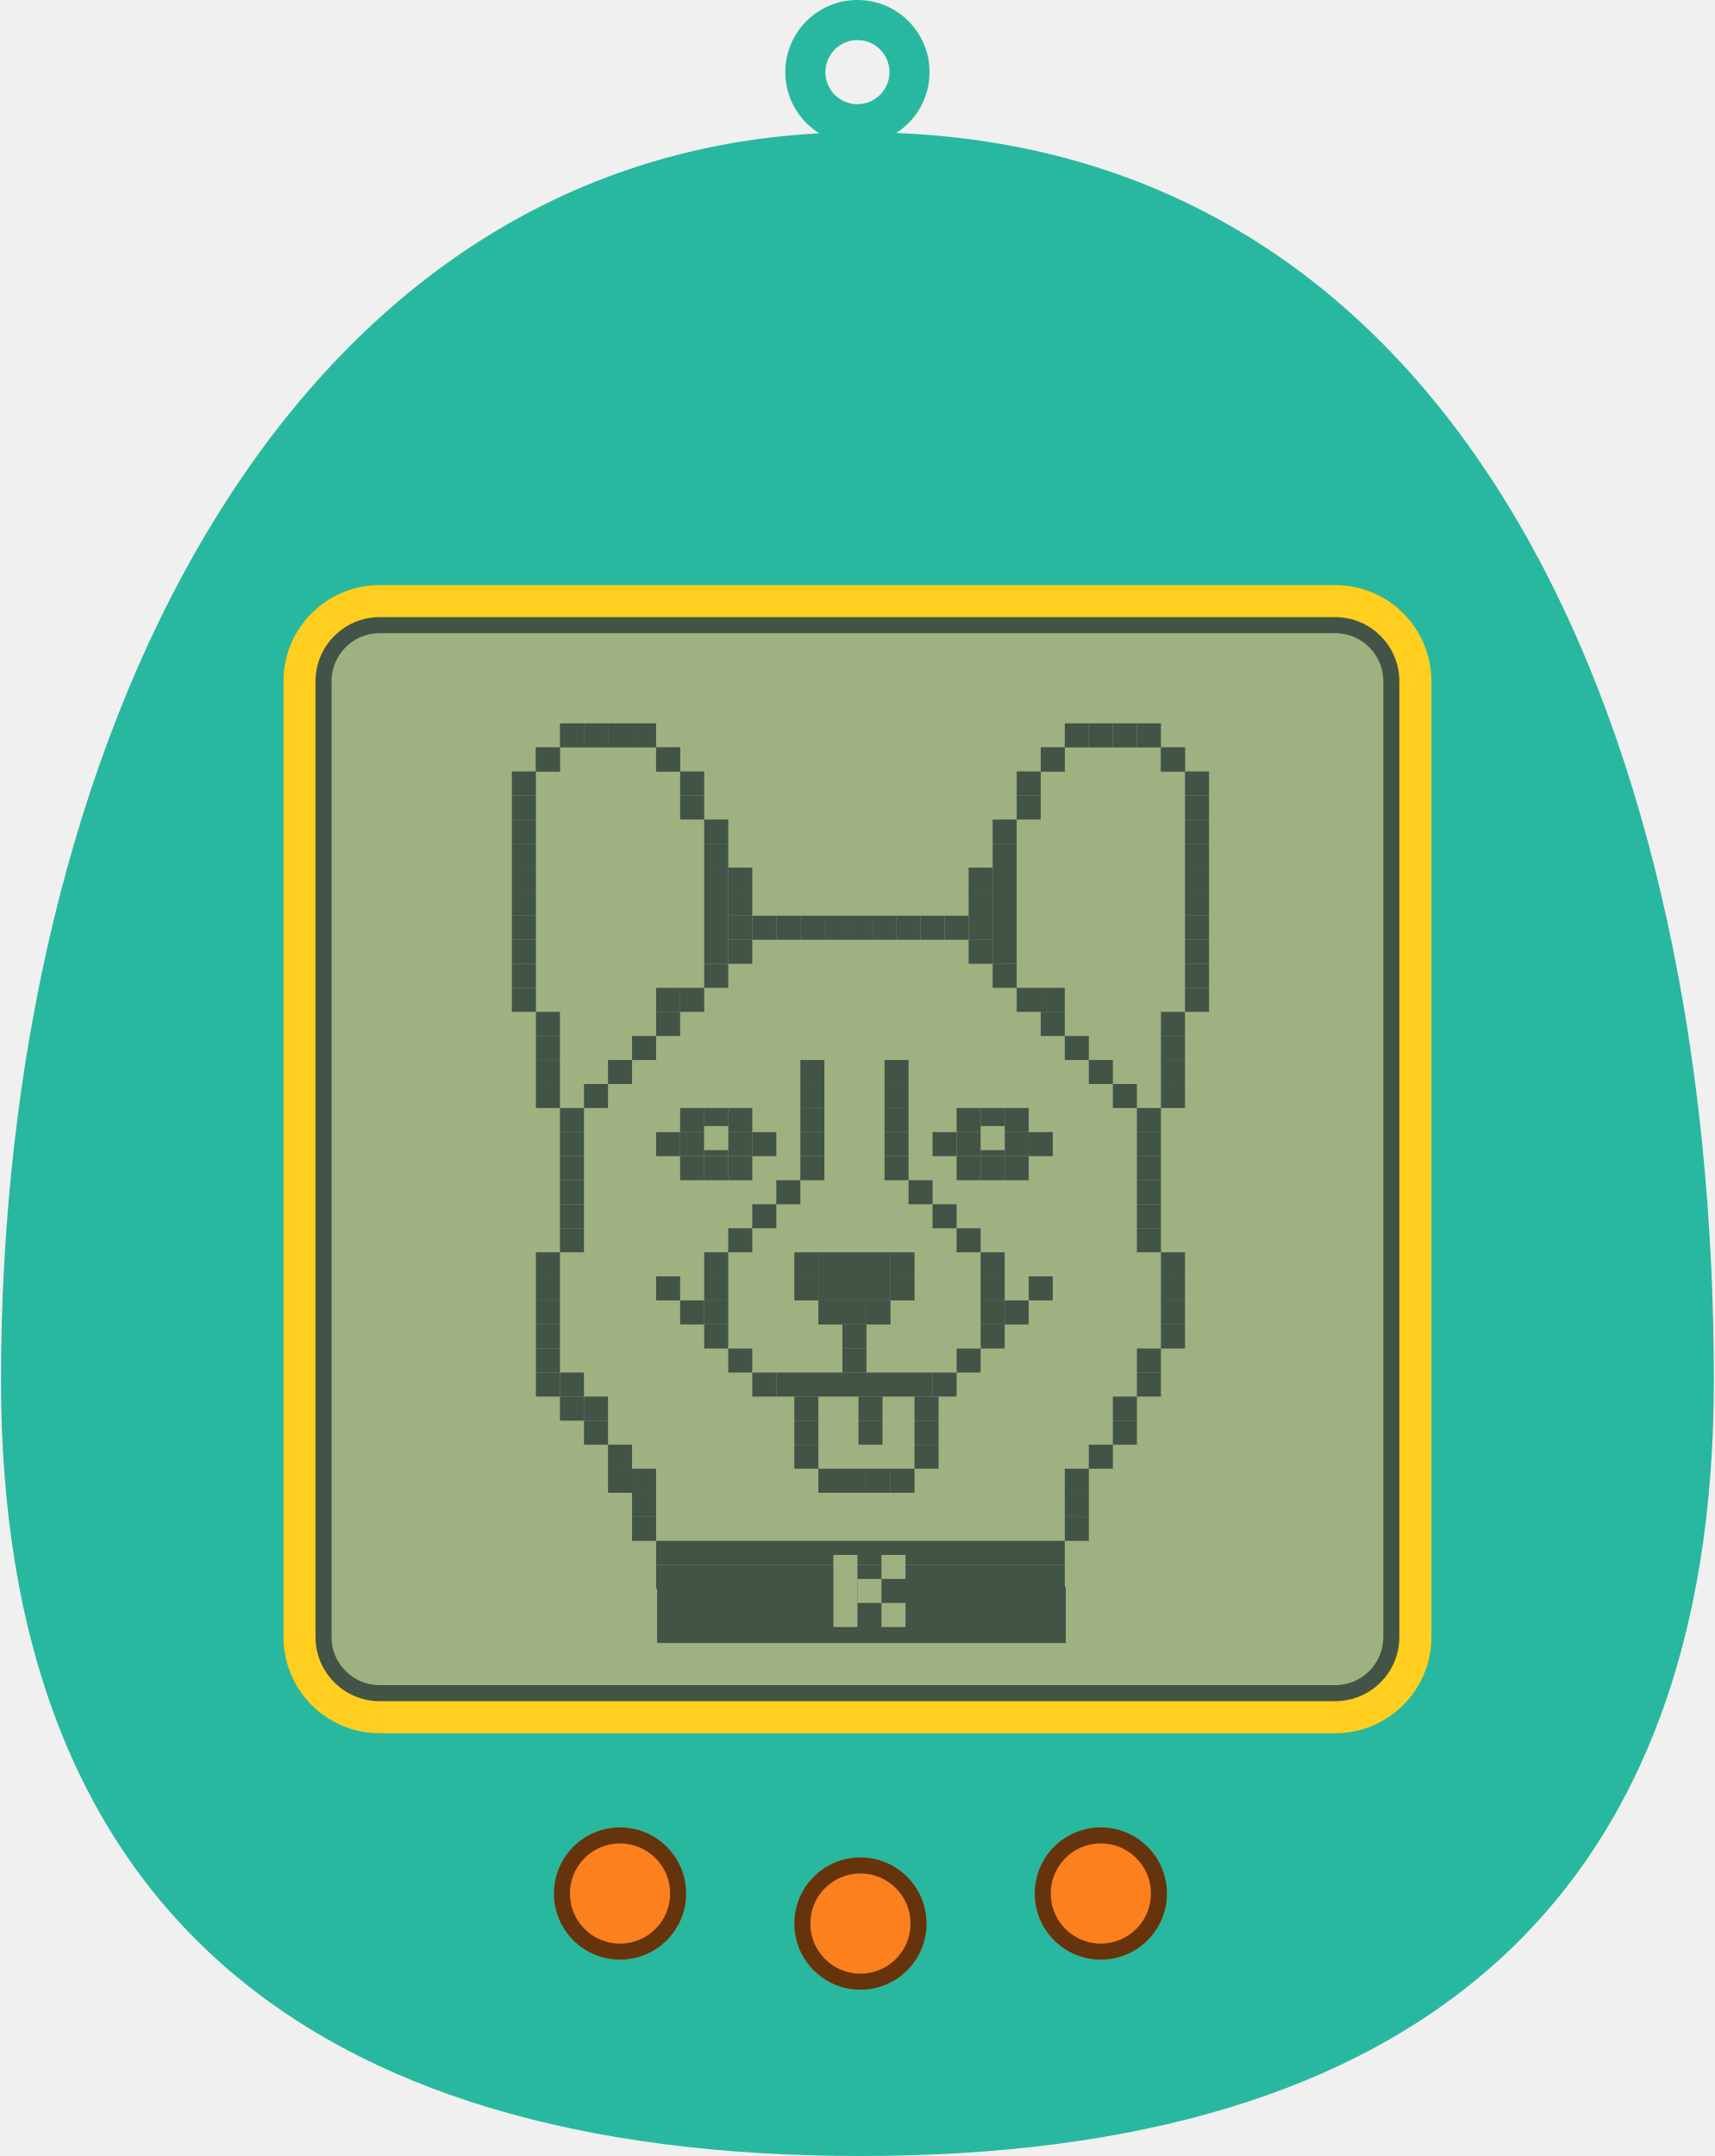
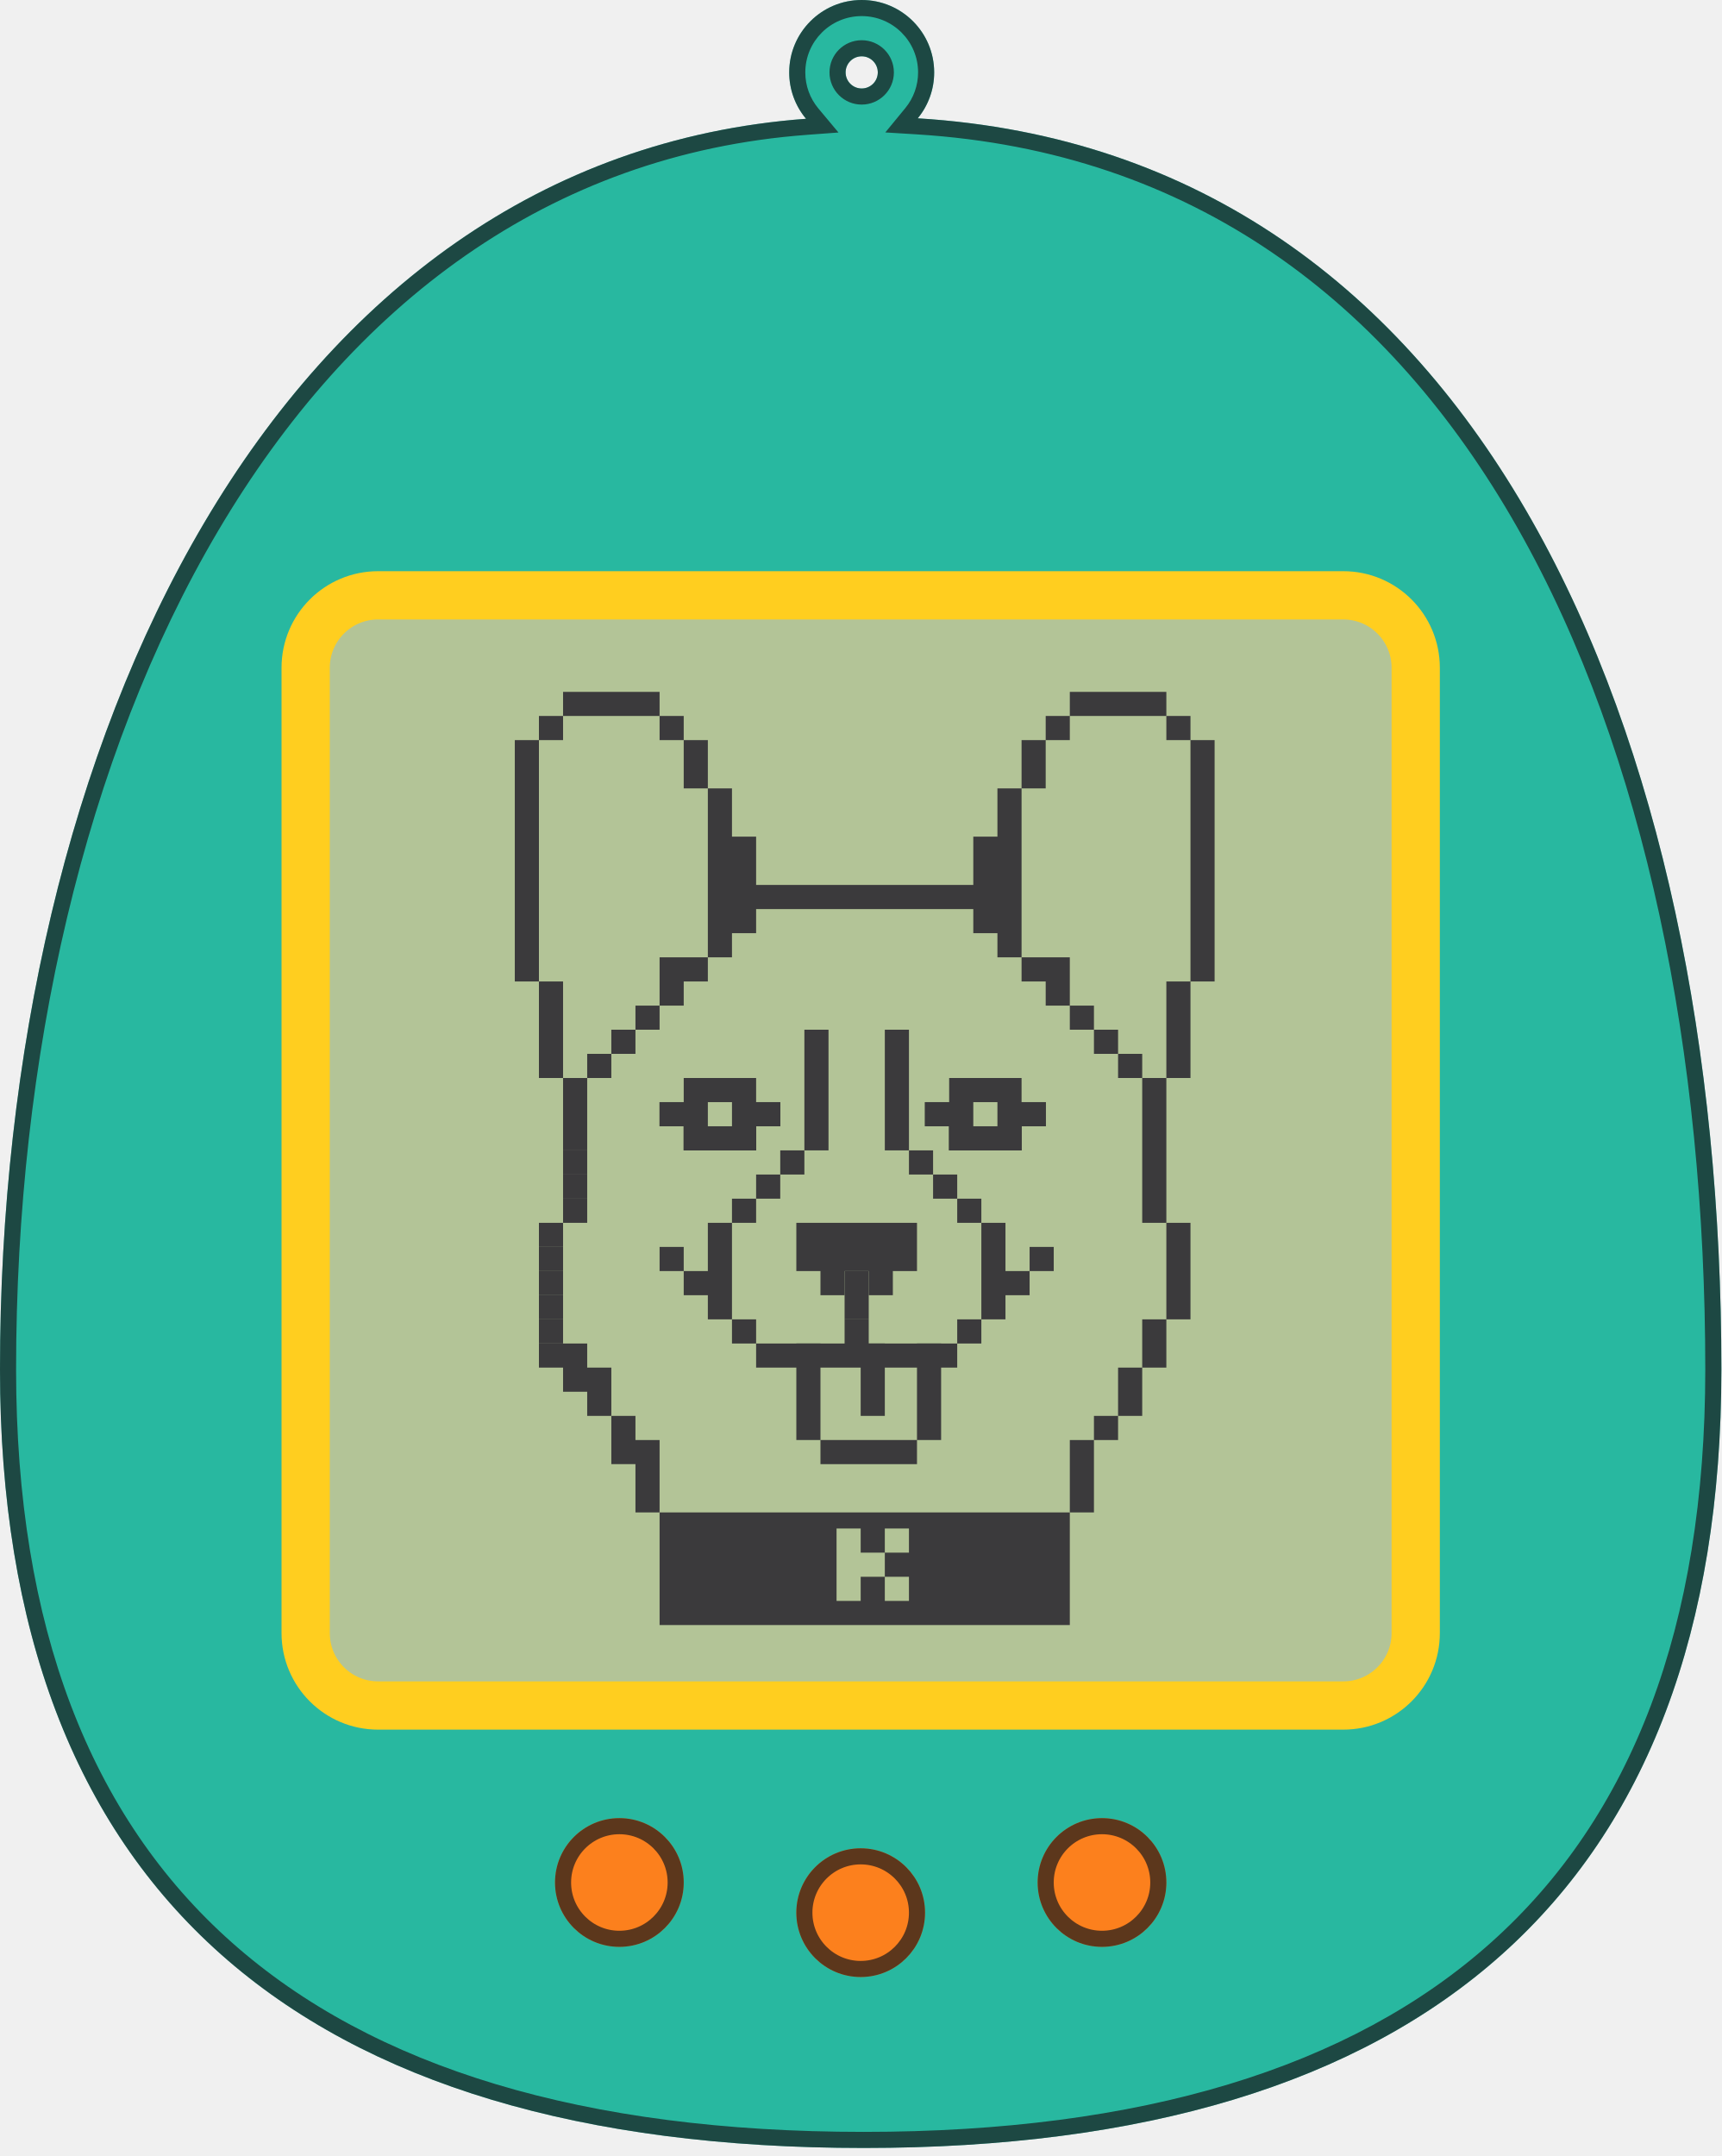
- <svg xmlns="http://www.w3.org/2000/svg" width="214" height="269" viewBox="0 0 214 269" fill="none">
-   <path fill-rule="evenodd" clip-rule="evenodd" d="M111.836 16.591C114.34 14.992 116 12.19 116 8.999C116 4.028 111.971 -0.001 107 -0.001C102.029 -0.001 98 4.028 98 8.999C98 12.22 99.692 15.045 102.235 16.636C35.09 20.178 0.125 93.175 0.125 172.223C0.125 237.057 37.521 269.001 107.375 269.001C176.74 269.001 213.875 237.057 213.875 172.223C213.875 92.808 183.626 19.5 111.836 16.591ZM111 9C111 11.209 109.209 13 107 13C104.791 13 103 11.209 103 9C103 6.79 104.791 5 107 5C109.209 5 111 6.79 111 9Z" fill="#28B8A0" />
-   <rect x="38.375" y="76.001" width="137.25" height="137.25" rx="9" fill="#9FB181" stroke="#FFCE1F" stroke-width="6" />
-   <rect x="40.375" y="78.001" width="133.25" height="133.25" rx="7" fill="#9FB181" stroke="#425446" stroke-width="2" />
-   <circle cx="107.375" cy="240.001" r="8.25" fill="#FC801D" />
-   <circle cx="107.375" cy="240.001" r="7.25" stroke="black" stroke-opacity="0.6" stroke-width="2" />
-   <circle cx="77.375" cy="236.251" r="8.25" fill="#FC801D" />
-   <circle cx="77.375" cy="236.251" r="7.25" stroke="black" stroke-opacity="0.6" stroke-width="2" />
-   <circle cx="137.375" cy="236.251" r="8.25" fill="#FC801D" />
-   <circle cx="137.375" cy="236.251" r="7.25" stroke="black" stroke-opacity="0.6" stroke-width="2" />
-   <rect x="78.875" y="189.251" width="3" height="3" fill="#425446" />
-   <rect x="81.875" y="195.251" width="51" height="3" fill="#425446" />
-   <rect x="82" y="198" width="51" height="7" fill="#425446" />
-   <rect x="81.875" y="192.251" width="51" height="3" fill="#425446" />
-   <rect x="78.875" y="186.251" width="3" height="3" fill="#425446" />
-   <rect x="78.875" y="183.251" width="3" height="3" fill="#425446" />
-   <rect x="75.875" y="180.251" width="3" height="3" fill="#425446" />
-   <rect x="72.875" y="177.251" width="3" height="3" fill="#425446" />
-   <rect x="72.875" y="174.251" width="3" height="3" fill="#425446" />
-   <rect x="69.875" y="171.251" width="3" height="3" fill="#425446" />
-   <rect x="75.875" y="183.251" width="3" height="3" fill="#425446" />
-   <rect x="69.875" y="174.251" width="3" height="3" fill="#425446" />
-   <rect x="66.875" y="171.251" width="3" height="3" fill="#425446" />
-   <rect x="66.875" y="165.251" width="3" height="3" fill="#425446" />
-   <rect x="66.875" y="159.251" width="3" height="3" fill="#425446" />
-   <rect x="69.875" y="150.251" width="3" height="3" fill="#425446" />
-   <rect x="69.875" y="144.251" width="3" height="3" fill="#425446" />
-   <rect x="99.875" y="138.251" width="3" height="3" fill="#425446" />
-   <rect x="110.375" y="138.251" width="3" height="3" fill="#425446" />
-   <rect x="99.875" y="141.251" width="3" height="3" fill="#425446" />
-   <rect x="110.375" y="141.251" width="3" height="3" fill="#425446" />
-   <rect x="110.375" y="144.251" width="3" height="3" fill="#425446" />
-   <rect x="113.375" y="147.251" width="3" height="3" fill="#425446" />
-   <rect x="116.375" y="141.251" width="3" height="3" fill="#425446" />
-   <rect width="3" height="3" transform="matrix(-1 0 0 1 96.875 141.251)" fill="#425446" />
-   <rect x="119.375" y="141.251" width="3" height="3" fill="#425446" />
-   <rect width="3" height="3" transform="matrix(-1 0 0 1 93.875 141.251)" fill="#425446" />
-   <rect x="119.375" y="138.251" width="3" height="3" fill="#425446" />
-   <rect width="3" height="3" transform="matrix(-1 0 0 1 93.875 138.251)" fill="#425446" />
-   <rect x="122.375" y="138.251" width="3" height="3" fill="#425446" />
-   <rect width="3" height="3" transform="matrix(-1 0 0 1 90.875 138.251)" fill="#425446" />
-   <rect width="3" height="3" transform="matrix(-1 0 0 1 90.875 141.251)" fill="#425446" />
-   <rect x="125.375" y="138.251" width="3" height="3" fill="#425446" />
-   <rect width="3" height="3" transform="matrix(-1 0 0 1 87.875 138.251)" fill="#425446" />
-   <rect x="125.375" y="141.251" width="3" height="3" fill="#425446" />
-   <rect x="128.375" y="141.251" width="3" height="3" fill="#425446" />
-   <rect width="3" height="3" transform="matrix(-1 0 0 1 87.875 141.251)" fill="#425446" />
-   <rect width="3" height="3" transform="matrix(-1 0 0 1 84.875 141.251)" fill="#425446" />
-   <rect x="125.375" y="144.251" width="3" height="3" fill="#425446" />
-   <rect width="3" height="3" transform="matrix(-1 0 0 1 87.875 144.251)" fill="#425446" />
-   <rect x="122.375" y="144.251" width="3" height="3" fill="#425446" />
-   <rect x="122.375" y="141.251" width="3" height="3" fill="#425446" />
-   <rect x="122.375" y="140.501" width="3" height="3" fill="#9FB181" />
-   <rect x="87.875" y="140.501" width="3" height="3" fill="#9FB181" />
-   <rect width="3" height="3" transform="matrix(-1 0 0 1 90.875 144.251)" fill="#425446" />
-   <rect x="119.375" y="144.251" width="3" height="3" fill="#425446" />
-   <rect width="3" height="3" transform="matrix(-1 0 0 1 93.875 144.251)" fill="#425446" />
-   <rect x="99.875" y="144.251" width="3" height="3" fill="#425446" />
-   <rect x="96.875" y="147.251" width="3" height="3" fill="#425446" />
-   <rect x="93.875" y="150.251" width="3" height="3" fill="#425446" />
-   <rect x="90.875" y="153.251" width="3" height="3" fill="#425446" />
-   <rect x="116.375" y="150.251" width="3" height="3" fill="#425446" />
-   <rect x="119.375" y="153.251" width="3" height="3" fill="#425446" />
-   <rect x="122.375" y="156.251" width="3" height="3" fill="#425446" />
-   <rect x="87.875" y="156.251" width="3" height="3" fill="#425446" />
-   <rect x="122.375" y="159.251" width="3" height="3" fill="#425446" />
-   <rect x="87.875" y="159.251" width="3" height="3" fill="#425446" />
-   <rect x="122.375" y="162.251" width="3" height="3" fill="#425446" />
-   <rect x="125.375" y="162.251" width="3" height="3" fill="#425446" />
-   <rect x="81.875" y="159.251" width="3" height="3" fill="#425446" />
-   <rect x="128.375" y="159.251" width="3" height="3" fill="#425446" />
-   <rect x="84.875" y="162.251" width="3" height="3" fill="#425446" />
-   <rect x="87.875" y="162.251" width="3" height="3" fill="#425446" />
-   <rect x="122.375" y="165.251" width="3" height="3" fill="#425446" />
-   <rect x="87.875" y="165.251" width="3" height="3" fill="#425446" />
-   <rect x="119.375" y="168.251" width="3" height="3" fill="#425446" />
-   <rect x="99.125" y="174.251" width="3" height="3" fill="#425446" />
-   <rect x="99.125" y="177.251" width="3" height="3" fill="#425446" />
-   <rect x="99.125" y="180.251" width="3" height="3" fill="#425446" />
-   <rect x="114.125" y="180.251" width="3" height="3" fill="#425446" />
-   <rect x="102.125" y="183.251" width="3" height="3" fill="#425446" />
-   <rect x="105.125" y="183.251" width="3" height="3" fill="#425446" />
-   <rect x="108.125" y="183.251" width="3" height="3" fill="#425446" />
-   <rect x="111.125" y="183.251" width="3" height="3" fill="#425446" />
-   <rect x="114.125" y="177.251" width="3" height="3" fill="#425446" />
-   <rect x="114.125" y="174.251" width="3" height="3" fill="#425446" />
-   <rect x="105.125" y="162.251" width="3" height="3" fill="#425446" />
-   <rect x="105.125" y="165.251" width="3" height="3" fill="#425446" />
-   <rect x="110" y="197" width="3" height="3" transform="rotate(90 110 197)" fill="#9FB181" />
-   <rect x="107" y="194" width="9" height="3" transform="rotate(90 107 194)" fill="#9FB181" />
-   <rect x="113" y="200" width="3" height="3" transform="rotate(90 113 200)" fill="#9FB181" />
-   <rect x="113" y="194" width="3" height="3" transform="rotate(90 113 194)" fill="#9FB181" />
-   <rect x="105.125" y="168.251" width="3" height="3" fill="#425446" />
-   <rect x="107.125" y="174.251" width="3" height="3" fill="#425446" />
-   <rect x="107.125" y="177.251" width="3" height="3" fill="#425446" />
-   <rect x="108.125" y="162.251" width="3" height="3" fill="#425446" />
-   <rect x="102.125" y="162.251" width="3" height="3" fill="#425446" />
-   <rect x="99.125" y="159.251" width="3" height="3" fill="#425446" />
-   <rect x="99.125" y="156.251" width="3" height="3" fill="#425446" />
-   <rect x="102.125" y="156.251" width="9" height="6" fill="#425446" />
-   <rect x="111.125" y="159.251" width="3" height="3" fill="#425446" />
-   <rect x="111.125" y="156.251" width="3" height="3" fill="#425446" />
-   <rect x="116.375" y="171.251" width="3" height="3" fill="#425446" />
-   <rect x="90.875" y="168.251" width="3" height="3" fill="#425446" />
-   <rect x="93.875" y="171.251" width="3" height="3" fill="#425446" />
-   <rect x="96.875" y="171.251" width="19.5" height="3" fill="#425446" />
-   <rect x="69.875" y="153.251" width="3" height="3" fill="#425446" />
-   <rect x="66.875" y="168.251" width="3" height="3" fill="#425446" />
-   <rect x="66.875" y="162.251" width="3" height="3" fill="#425446" />
-   <rect x="66.875" y="156.251" width="3" height="3" fill="#425446" />
-   <rect x="69.875" y="147.251" width="3" height="3" fill="#425446" />
-   <rect x="69.875" y="141.251" width="3" height="3" fill="#425446" />
-   <rect x="99.875" y="135.251" width="3" height="3" fill="#425446" />
-   <rect x="110.375" y="135.251" width="3" height="3" fill="#425446" />
-   <rect x="69.875" y="138.251" width="3" height="3" fill="#425446" />
-   <rect x="99.875" y="132.251" width="3" height="3" fill="#425446" />
-   <rect x="110.375" y="132.251" width="3" height="3" fill="#425446" />
-   <rect x="72.875" y="135.251" width="3" height="3" fill="#425446" />
-   <rect x="75.875" y="132.251" width="3" height="3" fill="#425446" />
-   <rect x="78.875" y="129.251" width="3" height="3" fill="#425446" />
-   <rect x="81.875" y="126.251" width="3" height="3" fill="#425446" />
-   <rect x="81.875" y="123.251" width="3" height="3" fill="#425446" />
-   <rect x="84.875" y="123.251" width="3" height="3" fill="#425446" />
-   <rect x="87.875" y="120.251" width="3" height="3" fill="#425446" />
-   <rect x="90.875" y="117.251" width="3" height="3" fill="#425446" />
-   <rect x="120.875" y="117.251" width="3" height="3" fill="#425446" />
-   <rect x="123.875" y="120.251" width="3" height="3" fill="#425446" />
-   <rect x="126.875" y="123.251" width="3" height="3" fill="#425446" />
-   <rect x="129.875" y="123.251" width="3" height="3" fill="#425446" />
-   <rect x="129.875" y="126.251" width="3" height="3" fill="#425446" />
-   <rect x="132.875" y="129.251" width="3" height="3" fill="#425446" />
-   <rect x="135.875" y="132.251" width="3" height="3" fill="#425446" />
-   <rect x="138.875" y="135.251" width="3" height="3" fill="#425446" />
-   <rect x="141.875" y="138.251" width="3" height="3" fill="#425446" />
-   <rect x="141.875" y="144.251" width="3" height="3" fill="#425446" />
-   <rect x="144.875" y="156.251" width="3" height="3" fill="#425446" />
-   <rect x="141.875" y="141.251" width="3" height="3" fill="#425446" />
-   <rect x="141.875" y="147.251" width="3" height="3" fill="#425446" />
-   <rect x="144.875" y="159.251" width="3" height="3" fill="#425446" />
-   <rect x="141.875" y="150.251" width="3" height="3" fill="#425446" />
-   <rect x="144.875" y="162.251" width="3" height="3" fill="#425446" />
-   <rect x="141.875" y="153.251" width="3" height="3" fill="#425446" />
-   <rect x="144.875" y="165.251" width="3" height="3" fill="#425446" />
-   <rect x="141.875" y="168.251" width="3" height="3" fill="#425446" />
-   <rect x="141.875" y="171.251" width="3" height="3" fill="#425446" />
-   <rect x="138.875" y="174.251" width="3" height="3" fill="#425446" />
-   <rect x="138.875" y="177.251" width="3" height="3" fill="#425446" />
-   <rect x="135.875" y="180.251" width="3" height="3" fill="#425446" />
-   <rect x="132.875" y="183.251" width="3" height="3" fill="#425446" />
-   <rect x="132.875" y="186.251" width="3" height="3" fill="#425446" />
-   <rect x="132.875" y="189.251" width="3" height="3" fill="#425446" />
-   <rect x="93.875" y="114.251" width="3" height="3" fill="#425446" />
-   <rect x="90.875" y="111.251" width="3" height="3" fill="#425446" />
-   <rect x="90.875" y="114.251" width="3" height="3" fill="#425446" />
-   <rect width="3" height="6" transform="matrix(-1 0 0 1 123.875 111.251)" fill="#425446" />
-   <rect x="87.875" y="105.251" width="3" height="3" fill="#425446" />
-   <rect x="87.875" y="108.251" width="3" height="12" fill="#425446" />
-   <rect width="3" height="15" transform="matrix(-1 0 0 1 126.875 105.251)" fill="#425446" />
-   <rect x="84.875" y="99.251" width="3" height="3" fill="#425446" />
-   <rect width="3" height="3" transform="matrix(-1 0 0 1 129.875 99.251)" fill="#425446" />
-   <rect x="81.875" y="93.251" width="3" height="3" fill="#425446" />
-   <rect width="3" height="3" transform="matrix(-1 0 0 1 132.875 93.251)" fill="#425446" />
-   <rect x="66.875" y="93.251" width="3" height="3" fill="#425446" />
-   <rect width="3" height="3" transform="matrix(-1 0 0 1 147.875 93.251)" fill="#425446" />
-   <rect x="63.875" y="99.251" width="3" height="3" fill="#425446" />
-   <rect width="3" height="3" transform="matrix(-1 0 0 1 150.875 99.251)" fill="#425446" />
-   <rect x="63.875" y="105.251" width="3" height="3" fill="#425446" />
-   <rect width="3" height="3" transform="matrix(-1 0 0 1 150.875 105.251)" fill="#425446" />
-   <rect x="63.875" y="111.251" width="3" height="3" fill="#425446" />
-   <rect width="3" height="3" transform="matrix(-1 0 0 1 150.875 111.251)" fill="#425446" />
-   <rect x="63.875" y="117.251" width="3" height="3" fill="#425446" />
-   <rect width="3" height="3" transform="matrix(-1 0 0 1 150.875 117.251)" fill="#425446" />
-   <rect x="63.875" y="123.251" width="3" height="3" fill="#425446" />
-   <rect width="3" height="3" transform="matrix(-1 0 0 1 150.875 123.251)" fill="#425446" />
-   <rect x="66.875" y="129.251" width="3" height="3" fill="#425446" />
-   <rect width="3" height="3" transform="matrix(-1 0 0 1 147.875 129.251)" fill="#425446" />
-   <rect x="66.875" y="132.251" width="3" height="3" fill="#425446" />
-   <rect width="3" height="3" transform="matrix(-1 0 0 1 147.875 132.251)" fill="#425446" />
-   <rect x="66.875" y="135.251" width="3" height="3" fill="#425446" />
-   <rect width="3" height="3" transform="matrix(-1 0 0 1 147.875 135.251)" fill="#425446" />
-   <rect x="90.875" y="108.251" width="3" height="3" fill="#425446" />
-   <rect width="3" height="3" transform="matrix(-1 0 0 1 123.875 108.251)" fill="#425446" />
-   <rect x="87.875" y="102.251" width="3" height="3" fill="#425446" />
-   <rect width="3" height="3" transform="matrix(-1 0 0 1 126.875 102.251)" fill="#425446" />
-   <rect x="84.875" y="96.251" width="3" height="3" fill="#425446" />
-   <rect width="3" height="3" transform="matrix(-1 0 0 1 129.875 96.251)" fill="#425446" />
-   <rect x="81.875" y="93.251" width="3" height="3" fill="#425446" />
-   <rect width="3" height="3" transform="matrix(-1 0 0 1 132.875 93.251)" fill="#425446" />
-   <rect x="66.875" y="93.251" width="3" height="3" fill="#425446" />
-   <rect width="3" height="3" transform="matrix(-1 0 0 1 147.875 93.251)" fill="#425446" />
-   <rect x="63.875" y="96.251" width="3" height="3" fill="#425446" />
-   <rect width="3" height="3" transform="matrix(-1 0 0 1 150.875 96.251)" fill="#425446" />
-   <rect x="63.875" y="102.251" width="3" height="3" fill="#425446" />
-   <rect width="3" height="3" transform="matrix(-1 0 0 1 150.875 102.251)" fill="#425446" />
-   <rect x="63.875" y="108.251" width="3" height="3" fill="#425446" />
-   <rect width="3" height="3" transform="matrix(-1 0 0 1 150.875 108.251)" fill="#425446" />
-   <rect x="63.875" y="114.251" width="3" height="3" fill="#425446" />
-   <rect width="3" height="3" transform="matrix(-1 0 0 1 150.875 114.251)" fill="#425446" />
-   <rect x="63.875" y="120.251" width="3" height="3" fill="#425446" />
-   <rect width="3" height="3" transform="matrix(-1 0 0 1 150.875 120.251)" fill="#425446" />
-   <rect x="66.875" y="126.251" width="3" height="3" fill="#425446" />
-   <rect width="3" height="3" transform="matrix(-1 0 0 1 147.875 126.251)" fill="#425446" />
-   <rect x="78.875" y="90.251" width="3" height="3" fill="#425446" />
-   <rect width="3" height="3" transform="matrix(-1 0 0 1 135.875 90.251)" fill="#425446" />
-   <rect x="75.875" y="90.251" width="3" height="3" fill="#425446" />
-   <rect width="3" height="3" transform="matrix(-1 0 0 1 138.875 90.251)" fill="#425446" />
-   <rect x="72.875" y="90.251" width="3" height="3" fill="#425446" />
-   <rect width="3" height="3" transform="matrix(-1 0 0 1 141.875 90.251)" fill="#425446" />
-   <rect x="69.875" y="90.251" width="3" height="3" fill="#425446" />
-   <rect width="3" height="3" transform="matrix(-1 0 0 1 144.875 90.251)" fill="#425446" />
-   <rect x="99.875" y="114.251" width="3" height="3" fill="#425446" />
-   <rect x="105.875" y="114.251" width="3" height="3" fill="#425446" />
-   <rect x="111.875" y="114.251" width="3" height="3" fill="#425446" />
-   <rect x="96.875" y="114.251" width="3" height="3" fill="#425446" />
-   <rect x="102.875" y="114.251" width="3" height="3" fill="#425446" />
-   <rect x="108.875" y="114.251" width="3" height="3" fill="#425446" />
-   <rect x="114.875" y="114.251" width="3" height="3" fill="#425446" />
-   <rect x="117.875" y="114.251" width="3" height="3" fill="#425446" />
+ <svg xmlns="http://www.w3.org/2000/svg" width="214" height="268" fill="none">
+   <mask id="path-1-inside-1_732_223" fill="#fff">
+     <path fill-rule="evenodd" clip-rule="evenodd" d="M114.093 14.707A8.953 8.953 0 0 0 116.136 9c0-4.97-4.034-9-9.011-9-4.976 0-9.01 4.03-9.01 9a8.96 8.96 0 0 0 2.09 5.765C34.303 19.652 0 91.973 0 170.224c0 64.834 37.44 96.778 107.375 96.778 69.447 0 106.625-31.944 106.625-96.778 0-78.581-29.651-151.182-99.907-155.517ZM109.128 9c0 1.105-.897 2-2.003 2a2 2 0 1 1 0-4c1.106 0 2.003.895 2.003 2Z" />
+   </mask>
+   <path fill-rule="evenodd" clip-rule="evenodd" d="M114.093 14.707A8.953 8.953 0 0 0 116.136 9c0-4.97-4.034-9-9.011-9-4.976 0-9.01 4.03-9.01 9a8.96 8.96 0 0 0 2.09 5.765C34.303 19.652 0 91.973 0 170.224c0 64.834 37.44 96.778 107.375 96.778 69.447 0 106.625-31.944 106.625-96.778 0-78.581-29.651-151.182-99.907-155.517ZM109.128 9c0 1.105-.897 2-2.003 2a2 2 0 1 1 0-4c1.106 0 2.003.895 2.003 2Z" fill="#28B8A0" />
+   <path d="m114.093 14.707-1.545-1.27-2.486 3.025 3.908.24.123-1.996Zm-13.888.058.148 1.994 3.886-.288-2.499-2.989-1.535 1.283Zm15.433 1.211A10.954 10.954 0 0 0 118.136 9h-4a6.958 6.958 0 0 1-1.588 4.437l3.09 2.54ZM118.136 9c0-6.077-4.932-11-11.011-11v4c3.874 0 7.011 3.136 7.011 7h4ZM107.125-2c-6.079 0-11.01 4.923-11.01 11h4c0-3.864 3.136-7 7.01-7v-4ZM96.115 9c0 2.68.961 5.14 2.556 7.047l3.069-2.565A6.956 6.956 0 0 1 100.115 9h-4ZM2 170.224C2 131.359 10.524 94.09 27.111 66c16.565-28.051 41.094-46.857 73.242-49.24l-.296-3.99c-33.753 2.503-59.327 22.302-76.39 51.196C6.627 92.821-2 130.84-2 170.224h4Zm105.375 94.778c-34.7 0-60.987-7.929-78.584-23.571C11.236 225.827 2 202.253 2 170.224h-4c0 32.805 9.484 57.62 28.133 74.196 18.606 16.539 46.008 24.582 81.242 24.582v-4ZM212 170.224c0 32.033-9.173 55.609-26.604 71.211-17.471 15.639-43.567 23.567-78.021 23.567v4c34.993 0 62.209-8.045 80.689-24.586C206.584 227.838 216 203.025 216 170.224h-4ZM113.97 16.703c34.334 2.118 58.758 20.868 74.683 48.908C204.621 93.725 212 131.145 212 170.224h4c0-39.501-7.446-77.673-23.869-106.589-16.464-28.99-41.993-48.708-77.915-50.925l-.246 3.993ZM107.125 13a4.002 4.002 0 0 0 4.003-4h-4v.002l.001-.003c0-.002 0-.001-.001 0l-.002.001h.002-.003v4Zm-4.002-4c0 2.211 1.794 4 4.002 4V9h-.003.002-.001l-.001-.001.001.003V9h-4Zm4.002-4a4.001 4.001 0 0 0-4.002 4h4v-.002l-.001.003c-.001.002-.001.001.001 0l.001-.002-.002.001h.003V5Zm4.003 4c0-2.211-1.795-4-4.003-4v4h.003-.002.002c.001.002.001.003.001.001l-.001-.003V9h4Z" fill="#19191C" fill-opacity=".7" mask="url(#path-1-inside-1_732_223)" />
+   <rect x="38" y="74.002" width="138" height="138" rx="9" fill="#B3C497" stroke="#FFCE1F" stroke-width="6" />
+   <circle cx="107" cy="237.752" r="8" fill="#FC801D" />
+   <circle cx="107" cy="237.752" r="7" stroke="#19191C" stroke-opacity=".7" stroke-width="2" />
+   <circle cx="77" cy="234.002" r="8" fill="#FC801D" />
+   <circle cx="77" cy="234.002" r="7" stroke="#19191C" stroke-opacity=".7" stroke-width="2" />
+   <circle cx="137" cy="234.002" r="8" fill="#FC801D" />
+   <circle cx="137" cy="234.002" r="7" stroke="#19191C" stroke-opacity=".7" stroke-width="2" />
+   <svg x="64" y="86" width="87" height="116" viewBox="0 0 87 116">
+     <defs>
+       <symbol id="eye-open">
+         <path d="M18 51h3v3h-3v-3Zm3 0h3v3h-3v-3Zm6 0h3v3h-3v-3Zm3 0h3v3h-3v-3Zm-3 3h3v3h-3v-3Zm-3 0h3v3h-3v-3Zm0-3h3v3h-3v-3Zm-3 3h3v3h-3v-3Z" fill="#3B3A3C" />
+         <path d="M18 51h3v3h-3v-3Zm3 0h3v3h-3v-3Zm0-3h3v3h-3v-3Zm3 0h3v3h-3v-3Zm3 0h3v3h-3v-3Zm0 3h3v3h-3v-3Zm3 0h3v3h-3v-3Zm-3 3h3v3h-3v-3Zm-3 0h3v3h-3v-3Zm0-3h3v3h-3v-3Z" fill="#3B3A3C" />
+         <path d="M24 51h3v3h-3v-3Z" fill="#B3C497" />
+         <path d="M21 54h3v3h-3v-3Z" fill="#3B3A3C" />
+       </symbol>
+       <symbol id="eye-close">
+         <path d="M18 51h3v3h-3v-3Zm3 0h3v3h-3v-3Zm6 0h3v3h-3v-3Zm3 0h3v3h-3v-3Zm-3 3h3v3h-3v-3Zm-3 0h3v3h-3v-3Zm0-3h3v3h-3v-3Zm-3 3h3v3h-3v-3Z" fill="#3B3A3C" />
+         <path d="M21 54h3v3h-3v-3Z" fill="#3B3A3C" />
+       </symbol>
+       <style>@keyframes tonque{0%,30%{transform:translateY(0)}to{transform:translateY(4px)}}@keyframes
+                 eyes{0%,90%{opacity:1}to{opacity:0}}.eye-open{animation:eyes 3s steps(1,start) infinite}</style>
+     </defs>
+     <path d="M15 99h3v3h-3v-3Zm3 3h51v14H18v-14Zm-3-6h3v3h-3v-3Zm0-3h3v3h-3v-3Zm-3-3h3v3h-3v-3Zm-3-3h3v3H9v-3Zm0-3h3v3H9v-3Zm-3-3h3v3H6v-3Zm6 12h3v3h-3v-3Zm-6-9h3v3H6v-3Zm-3-3h3v3H3v-3Zm0-6h3v3H3v-3Zm0-6h3v3H3v-3Zm3-9h3v3H6v-3Zm0-6h3v3H6v-3Zm30-6h3v3h-3v-3Zm10 0h3v3h-3v-3Zm-10 3h3v3h-3v-3Zm10 0h3v3h-3v-3Zm0 3h3v3h-3v-3Zm3 3h3v3h-3v-3Zm-13-3h3v3h-3v-3Zm-3 3h3v3h-3v-3Zm-3 3h3v3h-3v-3Zm-3 3h3v3h-3v-3Zm25-3h3v3h-3v-3Zm3 3h3v3h-3v-3Zm3 3h3v3h-3v-3Zm-34 0h3v3h-3v-3Zm34 3h3v3h-3v-3Zm-34 0h3v3h-3v-3Zm34 3h3v3h-3v-3Zm3 0h3v3h-3v-3Zm-43-3h3v3h-3v-3Zm46 0h3v3h-3v-3Zm-43 3h3v3h-3v-3Zm3 0h3v3h-3v-3Zm34 3h3v3h-3v-3Zm-34 0h3v3h-3v-3Zm31 3h3v3h-3v-3Zm-14-6h3v3h-3v-3Zm0 3h3v3h-3v-3Z" fill="#3B3A3C" />
+     <path d="M43 107h3v3h-3v-3Zm-3-3h3v9h-3v-9Zm6 6h3v3h-3v-3Zm0-6h3v3h-3v-3Z" fill="#B3C497" />
+     <path d="M41 78h3v3h-3v-3Zm3-6h3v3h-3v-3Zm-6 0h3v3h-3v-3Zm-3-3h3v3h-3v-3Zm0-3h3v3h-3v-3Zm3 0h9v6h-9v-6Zm9 3h3v3h-3v-3Zm0-3h3v3h-3v-3Zm5 15h3v3h-3v-3Zm-25-3h3v3h-3v-3Zm3 3h3v3h-3v-3Zm3 0h19v3H33v-3ZM6 63h3v3H6v-3ZM3 78h3v3H3v-3Zm0-6h3v3H3v-3Zm0-6h3v3H3v-3Zm3-9h3v3H6v-3Zm0-6h3v3H6v-3Zm30-6h3v3h-3v-3Zm10 0h3v3h-3v-3ZM6 48h3v3H6v-3Zm30-6h3v3h-3v-3Zm10 0h3v3h-3v-3ZM9 45h3v3H9v-3Zm3-3h3v3h-3v-3Zm3-3h3v3h-3v-3Zm3-3h3v3h-3v-3Zm0-3h3v3h-3v-3Zm3 0h3v3h-3v-3Zm3-3h3v3h-3v-3Zm3-3h3v3h-3v-3Zm30 0h3v3h-3v-3Zm3 3h3v3h-3v-3Zm3 3h3v3h-3v-3Zm3 0h3v3h-3v-3Zm0 3h3v3h-3v-3Zm3 3h3v3h-3v-3Zm3 3h3v3h-3v-3Zm3 3h3v3h-3v-3Zm3 3h3v3h-3v-3Zm0 6h3v3h-3v-3Zm3 12h3v3h-3v-3Zm-3-15h3v3h-3v-3Zm0 6h3v3h-3v-3Zm3 12h3v3h-3v-3Zm-3-9h3v3h-3v-3Zm3 12h3v3h-3v-3Zm-3-9h3v3h-3v-3Zm3 12h3v3h-3v-3Zm-3 3h3v3h-3v-3Zm0 3h3v3h-3v-3Zm-3 3h3v3h-3v-3Zm0 3h3v3h-3v-3Zm-3 3h3v3h-3v-3Zm-3 3h3v3h-3v-3Zm0 3h3v3h-3v-3Zm0 3h3v3h-3v-3ZM30 24h3v3h-3v-3Zm-3-3h3v3h-3v-3Zm0 3h3v3h-3v-3Zm30-3h3v6h-3v-6Zm-33-6h3v3h-3v-3Zm0 3h3v12h-3V18Zm36-3h3v15h-3V15ZM21 9h3v3h-3V9Zm42 0h3v3h-3V9ZM18 3h3v3h-3V3Zm48 0h3v3h-3V3ZM3 3h3v3H3V3Zm78 0h3v3h-3V3ZM0 9h3v3H0V9Zm84 0h3v3h-3V9ZM0 15h3v3H0v-3Zm84 0h3v3h-3v-3ZM0 21h3v3H0v-3Zm84 0h3v3h-3v-3ZM0 27h3v3H0v-3Zm84 0h3v3h-3v-3ZM0 33h3v3H0v-3Zm84 0h3v3h-3v-3ZM3 39h3v3H3v-3Zm78 0h3v3h-3v-3ZM3 42h3v3H3v-3Zm78 0h3v3h-3v-3ZM3 45h3v3H3v-3Zm78 0h3v3h-3v-3ZM27 18h3v3h-3v-3Zm30 0h3v3h-3v-3Zm-33-6h3v3h-3v-3Zm36 0h3v3h-3v-3ZM21 6h3v3h-3V6Zm42 0h3v3h-3V6ZM0 6h3v3H0V6Zm84 0h3v3h-3V6ZM0 12h3v3H0v-3Zm84 0h3v3h-3v-3ZM0 18h3v3H0v-3Zm84 0h3v3h-3v-3ZM0 24h3v3H0v-3Zm84 0h3v3h-3v-3ZM0 30h3v3H0v-3Zm84 0h3v3h-3v-3ZM3 36h3v3H3v-3Zm78 0h3v3h-3v-3ZM15 0h3v3h-3V0Zm54 0h3v3h-3V0ZM12 0h3v3h-3V0Zm60 0h3v3h-3V0ZM9 0h3v3H9V0Zm66 0h3v3h-3V0ZM6 0h3v3H6V0Zm72 0h3v3h-3V0ZM36 24h3v3h-3v-3Zm6 0h3v3h-3v-3Zm6 0h3v3h-3v-3Zm-15 0h3v3h-3v-3Zm6 0h3v3h-3v-3Zm6 0h3v3h-3v-3Zm6 0h3v3h-3v-3Zm3 0h3v3h-3v-3Z" fill="#3B3A3C" />
+     <path d="M35 84h3v3h-3v-3Zm0 3h3v3h-3v-3Zm0 3h3v3h-3v-3Zm15 0h3v3h-3v-3Zm-12 3h3v3h-3v-3Zm3 0h3v3h-3v-3Zm3 0h3v3h-3v-3Zm3 0h3v3h-3v-3Zm3-6h3v3h-3v-3Zm0-3h3v3h-3v-3Zm-7 0h3v3h-3v-3Zm0 3h3v3h-3v-3Zm-8-6h3v3h-3v-3Zm15 0h3v3h-3v-3Zm-7 0h3v3h-3v-3Z" fill="#3B3A3C" style="animation:tonque 1s steps(2,end) infinite" />
+     <use href="#eye-close" />
+     <use class="eye-open" href="#eye-open" />
+     <g transform="translate(33)">
+       <use href="#eye-close" />
+       <use class="eye-open" href="#eye-open" />
+     </g>
+   </svg>
</svg>
